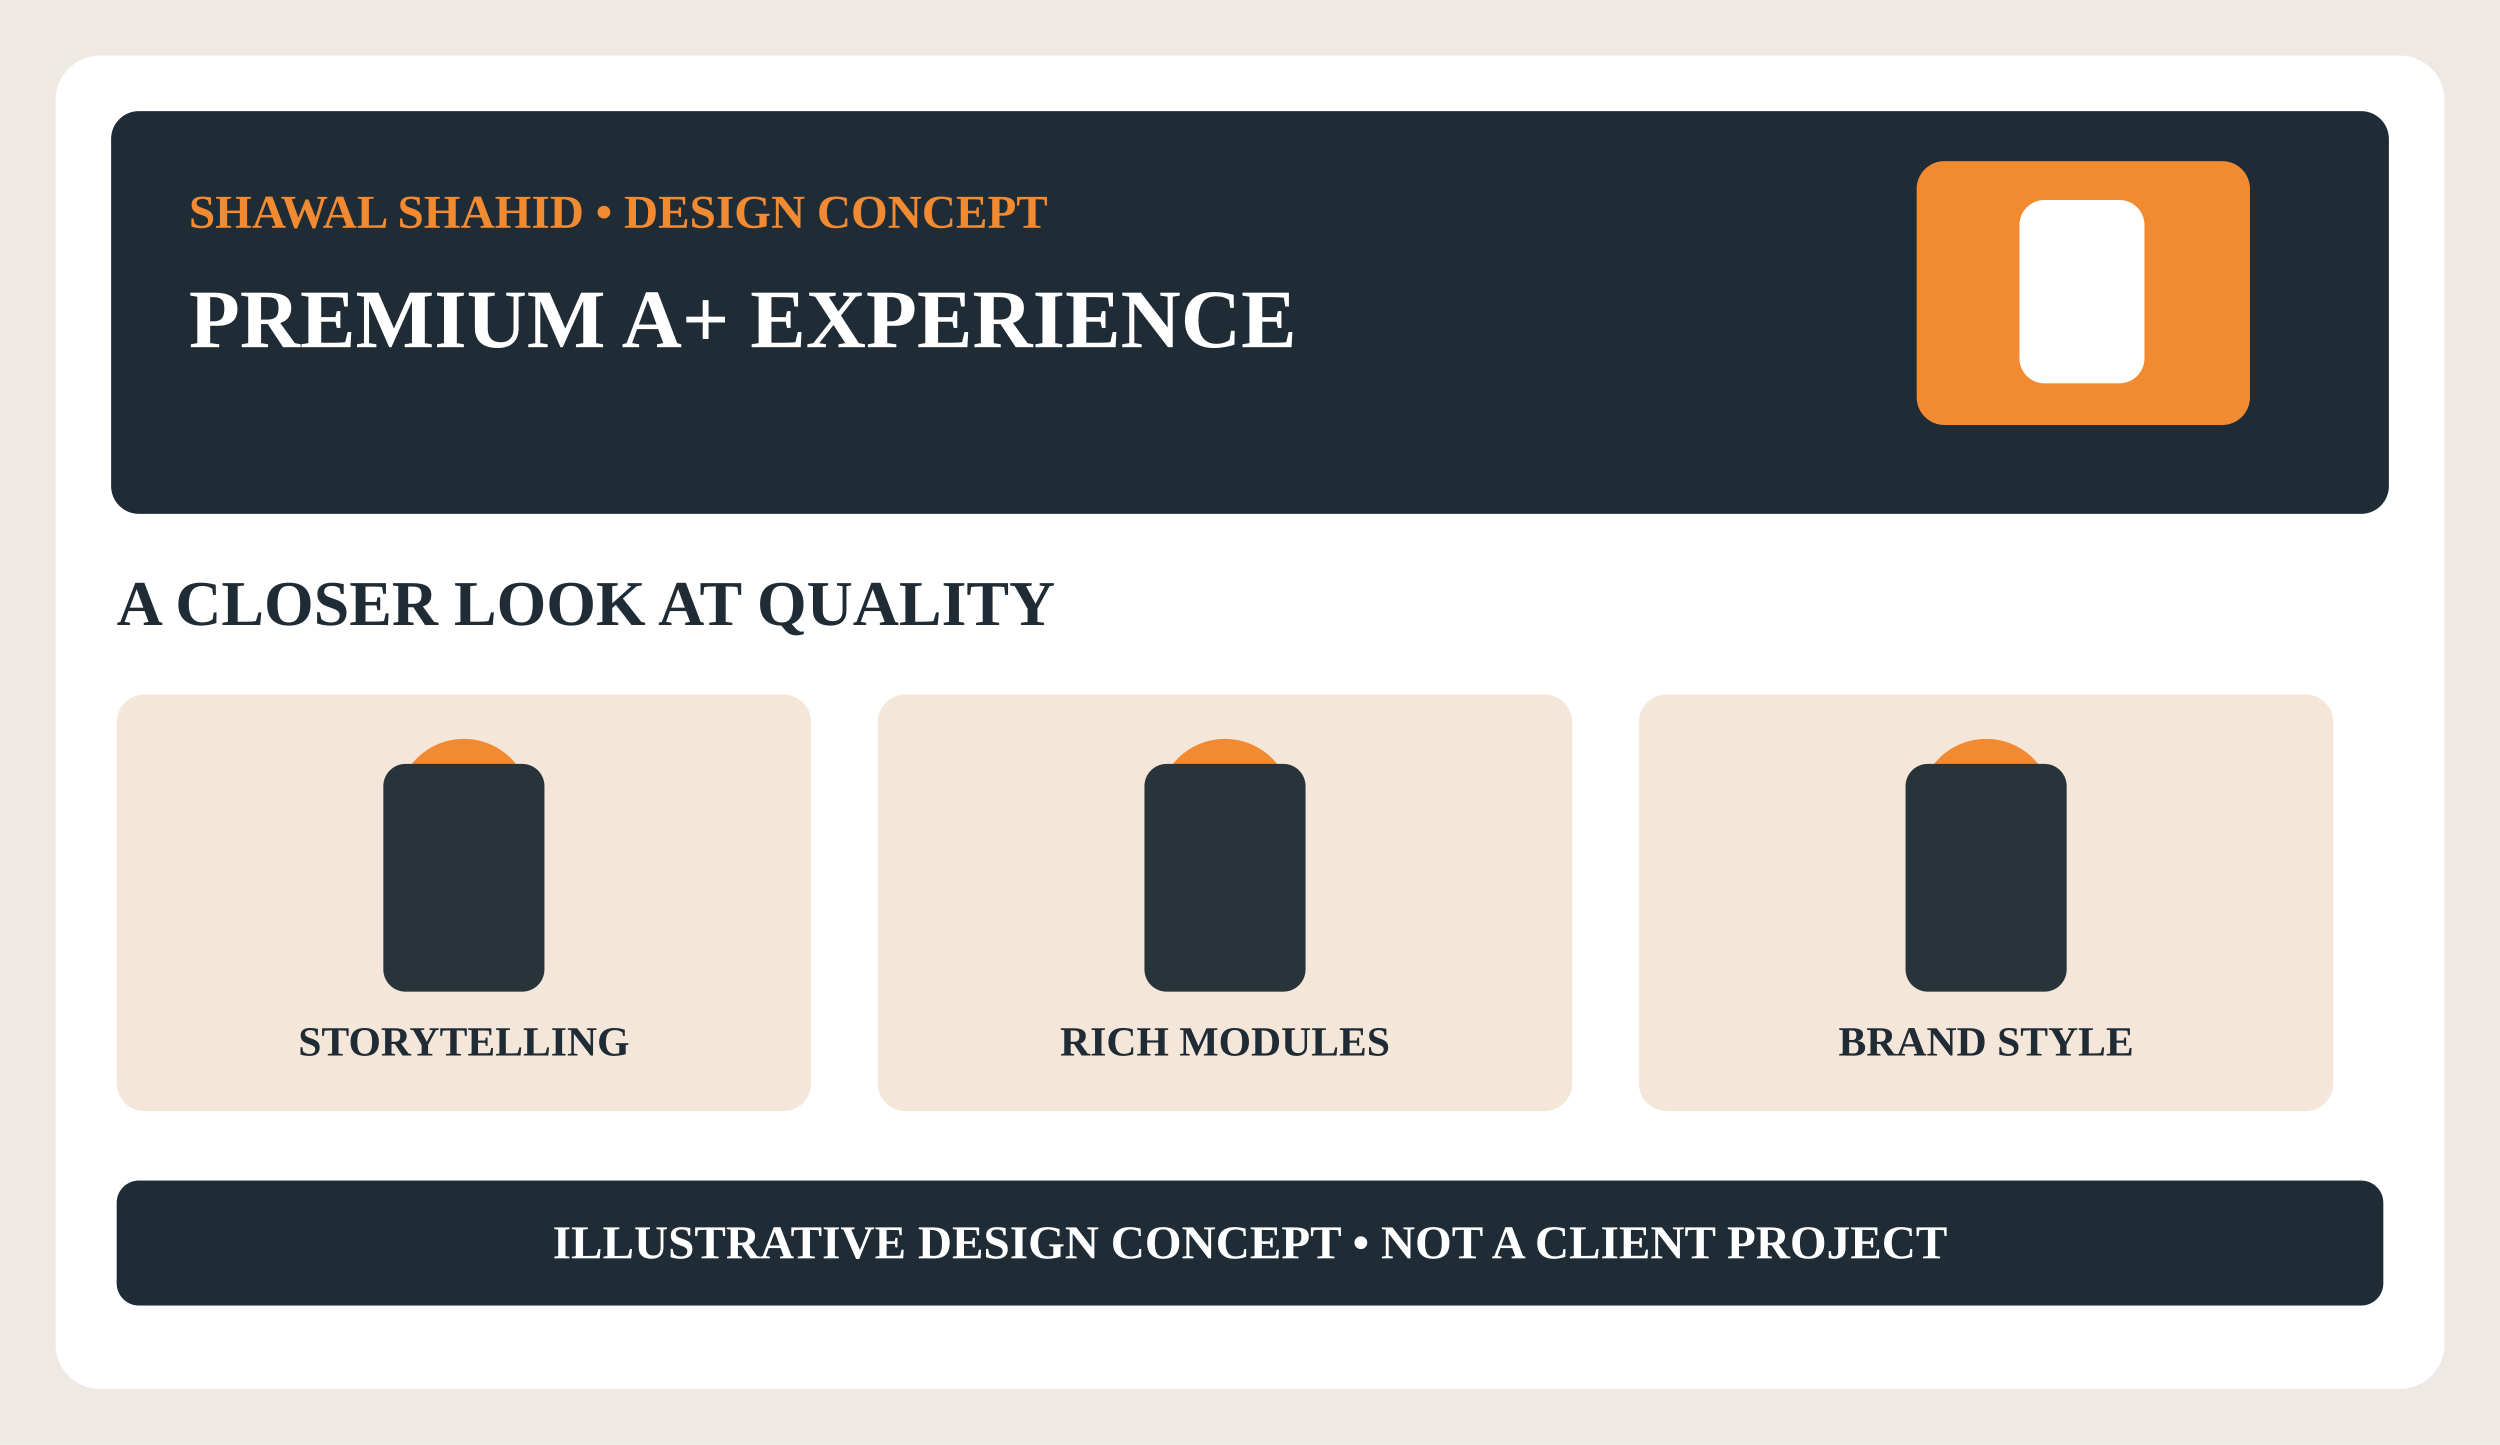
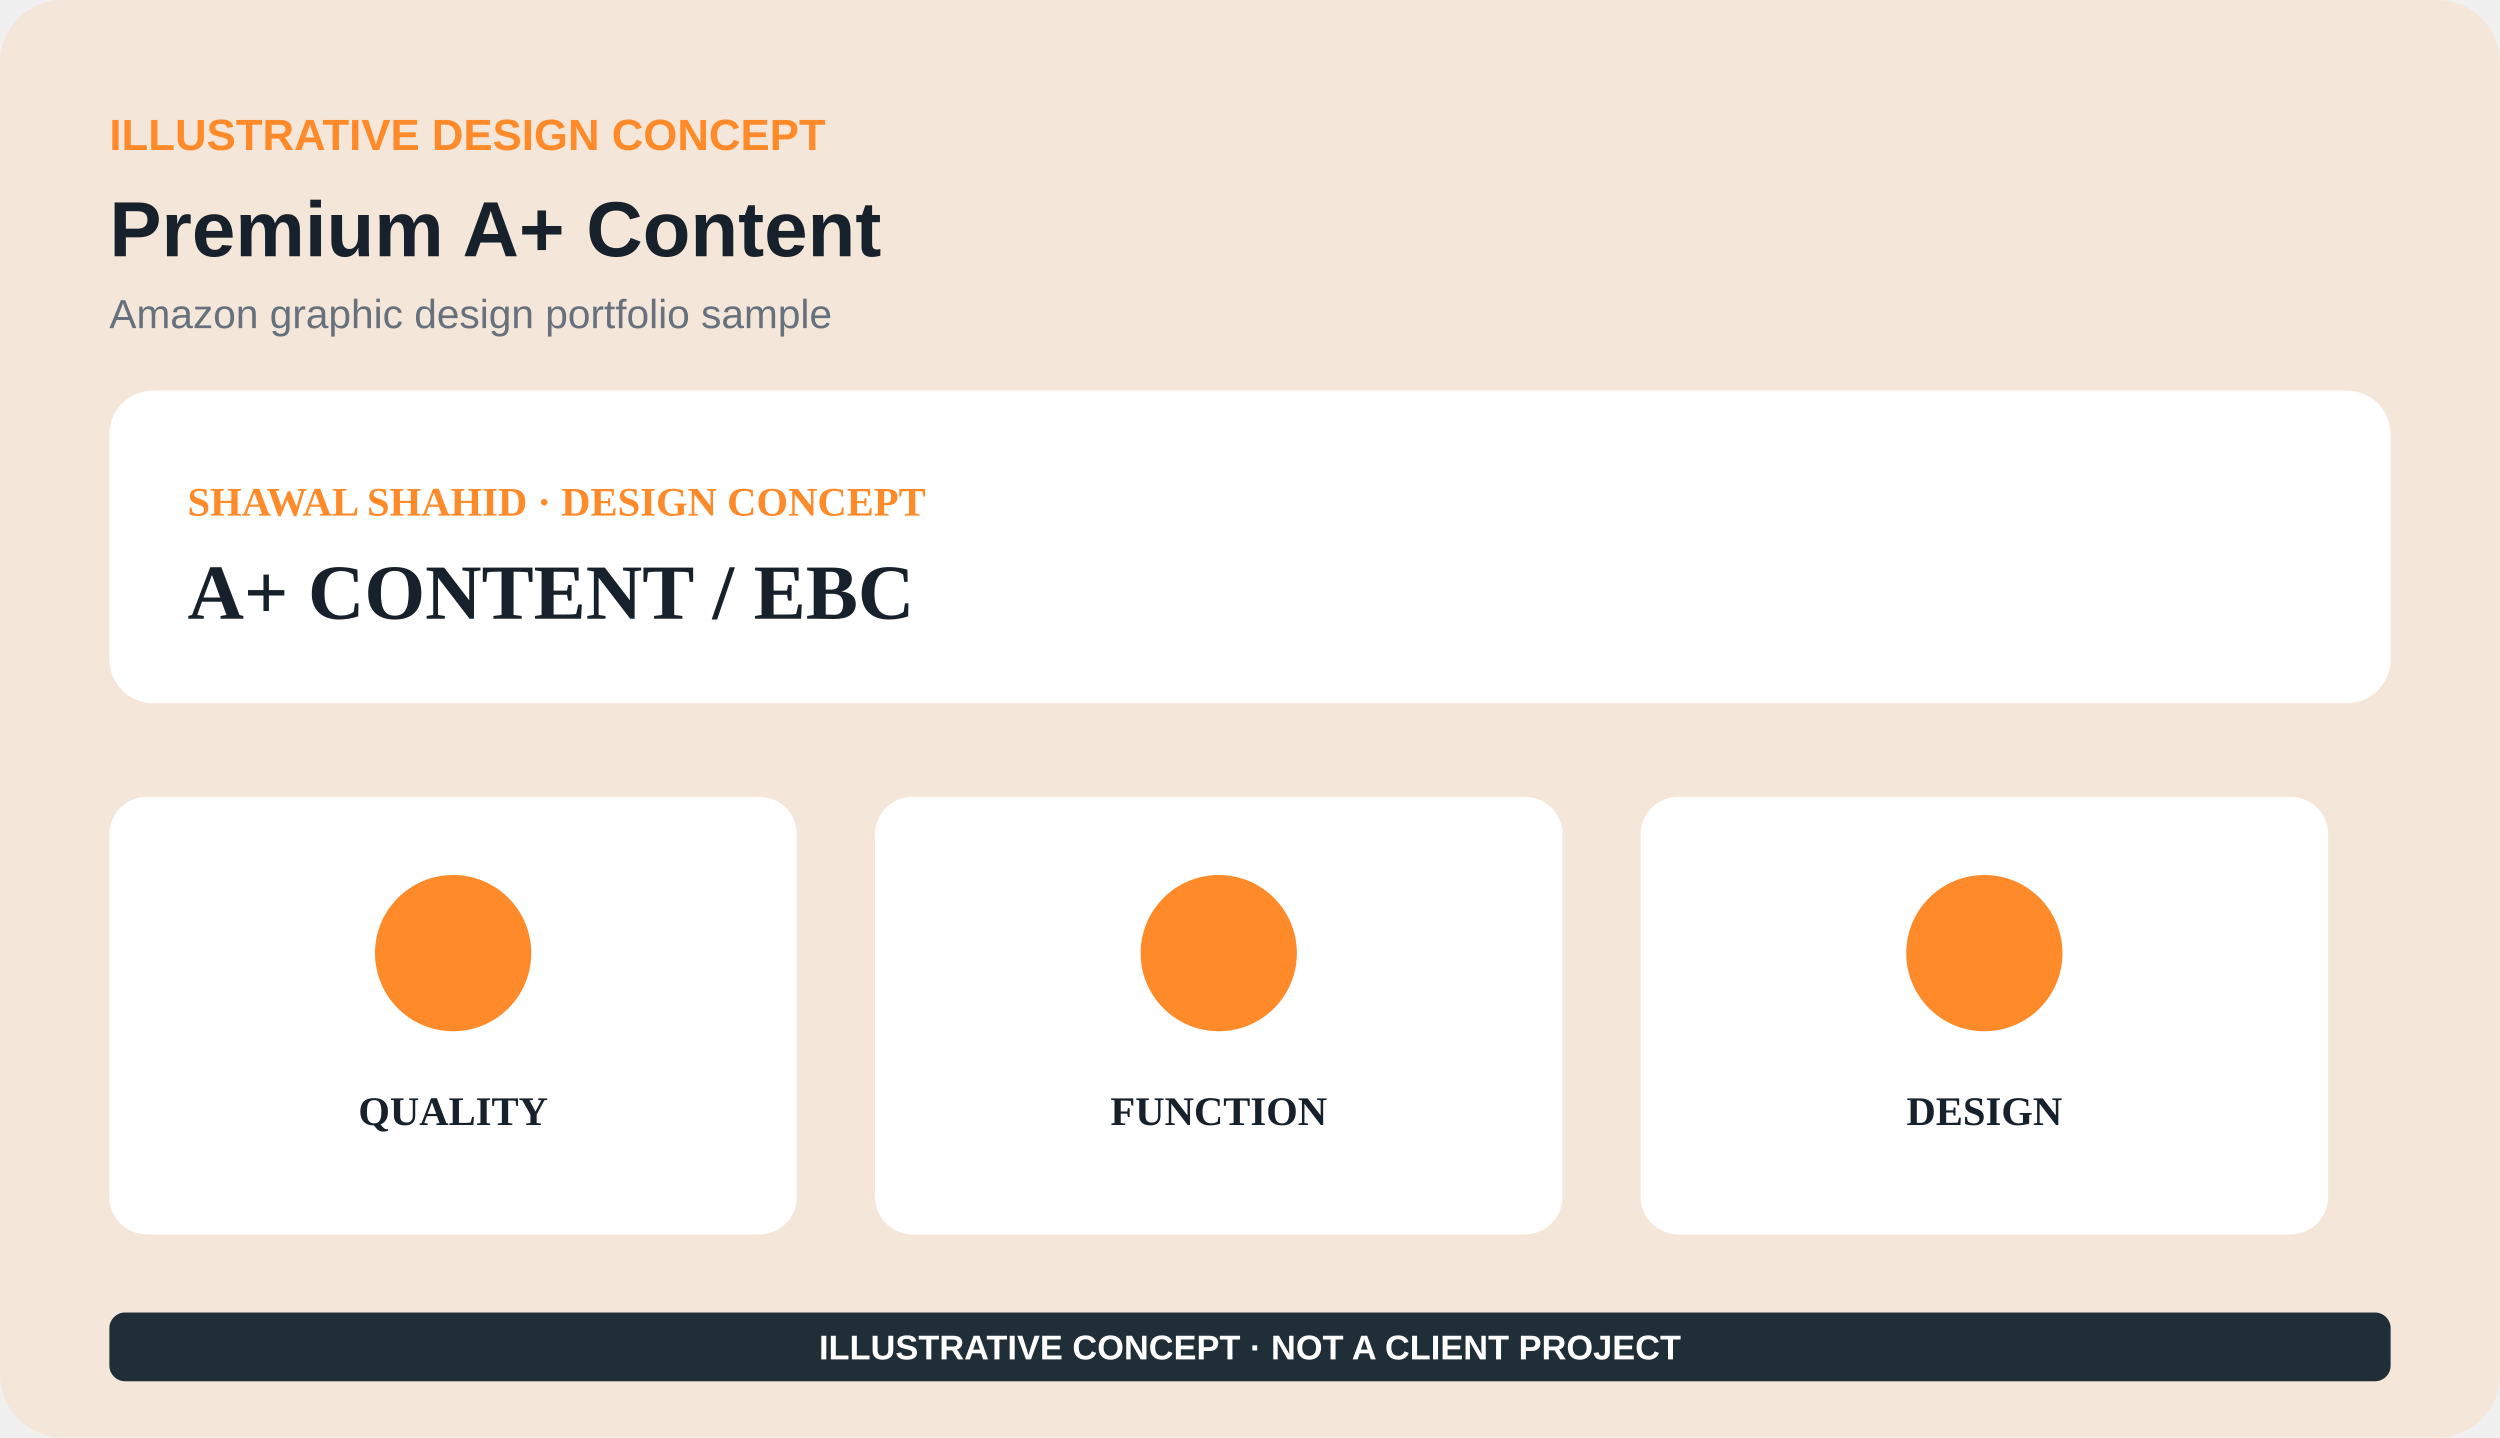
- <svg xmlns="http://www.w3.org/2000/svg" width="900" height="520" viewBox="0 0 900 520">
-   <rect width="900" height="520" fill="#eee9e2" />
-   <rect x="20" y="20" width="860" height="480" rx="16" fill="#fff" />
-   <rect x="40" y="40" width="820" height="145" rx="10" fill="#202c35" />
-   <text x="68" y="82" font-size="17" fill="#f28a32" font-weight="700">SHAWAL SHAHID • DESIGN CONCEPT</text>
-   <text x="68" y="125" font-size="30" fill="#fff" font-weight="800">PREMIUM A+ EXPERIENCE</text>
-   <rect x="690" y="58" width="120" height="95" rx="10" fill="#f28a32" />
-   <rect x="727" y="72" width="45" height="66" rx="9" fill="#fff" />
-   <text x="42" y="225" font-size="23" fill="#202c35" font-weight="800">A CLOSER LOOK AT QUALITY</text>
-   <rect x="42" y="250" width="250" height="150" rx="10" fill="#f4e7da" />
-   <circle cx="167" cy="290" r="24" fill="#f28a32" />
-   <rect x="138" y="275" width="58" height="82" rx="8" fill="#29333a" />
-   <text x="167" y="380" font-size="15" text-anchor="middle" fill="#202c35" font-weight="800">STORYTELLING</text>
-   <rect x="316" y="250" width="250" height="150" rx="10" fill="#f4e7da" />
-   <circle cx="441" cy="290" r="24" fill="#f28a32" />
-   <rect x="412" y="275" width="58" height="82" rx="8" fill="#29333a" />
-   <text x="441" y="380" font-size="15" text-anchor="middle" fill="#202c35" font-weight="800">RICH MODULES</text>
-   <rect x="590" y="250" width="250" height="150" rx="10" fill="#f4e7da" />
-   <circle cx="715" cy="290" r="24" fill="#f28a32" />
-   <rect x="686" y="275" width="58" height="82" rx="8" fill="#29333a" />
-   <text x="715" y="380" font-size="15" text-anchor="middle" fill="#202c35" font-weight="800">BRAND STYLE</text>
-   <rect x="42" y="425" width="816" height="45" rx="8" fill="#202c35" />
-   <text x="450" y="453" font-size="17" fill="#fff" text-anchor="middle" font-weight="700">ILLUSTRATIVE DESIGN CONCEPT • NOT A CLIENT PROJECT</text>
+ <svg xmlns="http://www.w3.org/2000/svg" viewBox="0 0 800 460">
+   <rect width="800" height="460" rx="20" fill="#f4e7d9" />
+   <text x="35" y="48" font-family="Arial" font-size="14" fill="#ff8a2a" font-weight="bold">ILLUSTRATIVE DESIGN CONCEPT</text>
+   <text x="35" y="82" font-family="Arial" font-size="25" fill="#17212b" font-weight="bold">Premium A+ Content</text>
+   <text x="35" y="105" font-family="Arial" font-size="13" fill="#66717d">Amazon graphic design portfolio sample</text>
+   <rect x="35" y="125" width="730" height="100" rx="14" fill="#fff" />
+   <text x="60" y="165" font-size="13" fill="#ff8a2a" font-weight="bold">SHAWAL SHAHID · DESIGN CONCEPT</text>
+   <text x="60" y="198" font-size="25" fill="#17212b" font-weight="bold">A+ CONTENT / EBC</text>
+   <rect x="35" y="255" width="220" height="140" rx="12" fill="#fff" />
+   <circle cx="145" cy="305" r="25" fill="#ff8a2a" />
+   <text x="145" y="360" font-size="13" fill="#17212b" text-anchor="middle" font-weight="bold">QUALITY</text>
+   <rect x="280" y="255" width="220" height="140" rx="12" fill="#fff" />
+   <circle cx="390" cy="305" r="25" fill="#ff8a2a" />
+   <text x="390" y="360" font-size="13" fill="#17212b" text-anchor="middle" font-weight="bold">FUNCTION</text>
+   <rect x="525" y="255" width="220" height="140" rx="12" fill="#fff" />
+   <circle cx="635" cy="305" r="25" fill="#ff8a2a" />
+   <text x="635" y="360" font-size="13" fill="#17212b" text-anchor="middle" font-weight="bold">DESIGN</text>
+   <rect x="35" y="420" width="730" height="22" rx="5" fill="#202e37" />
+   <text x="400" y="435" font-family="Arial" font-size="11" fill="#fff" text-anchor="middle" font-weight="bold">ILLUSTRATIVE CONCEPT · NOT A CLIENT PROJECT</text>
</svg>
